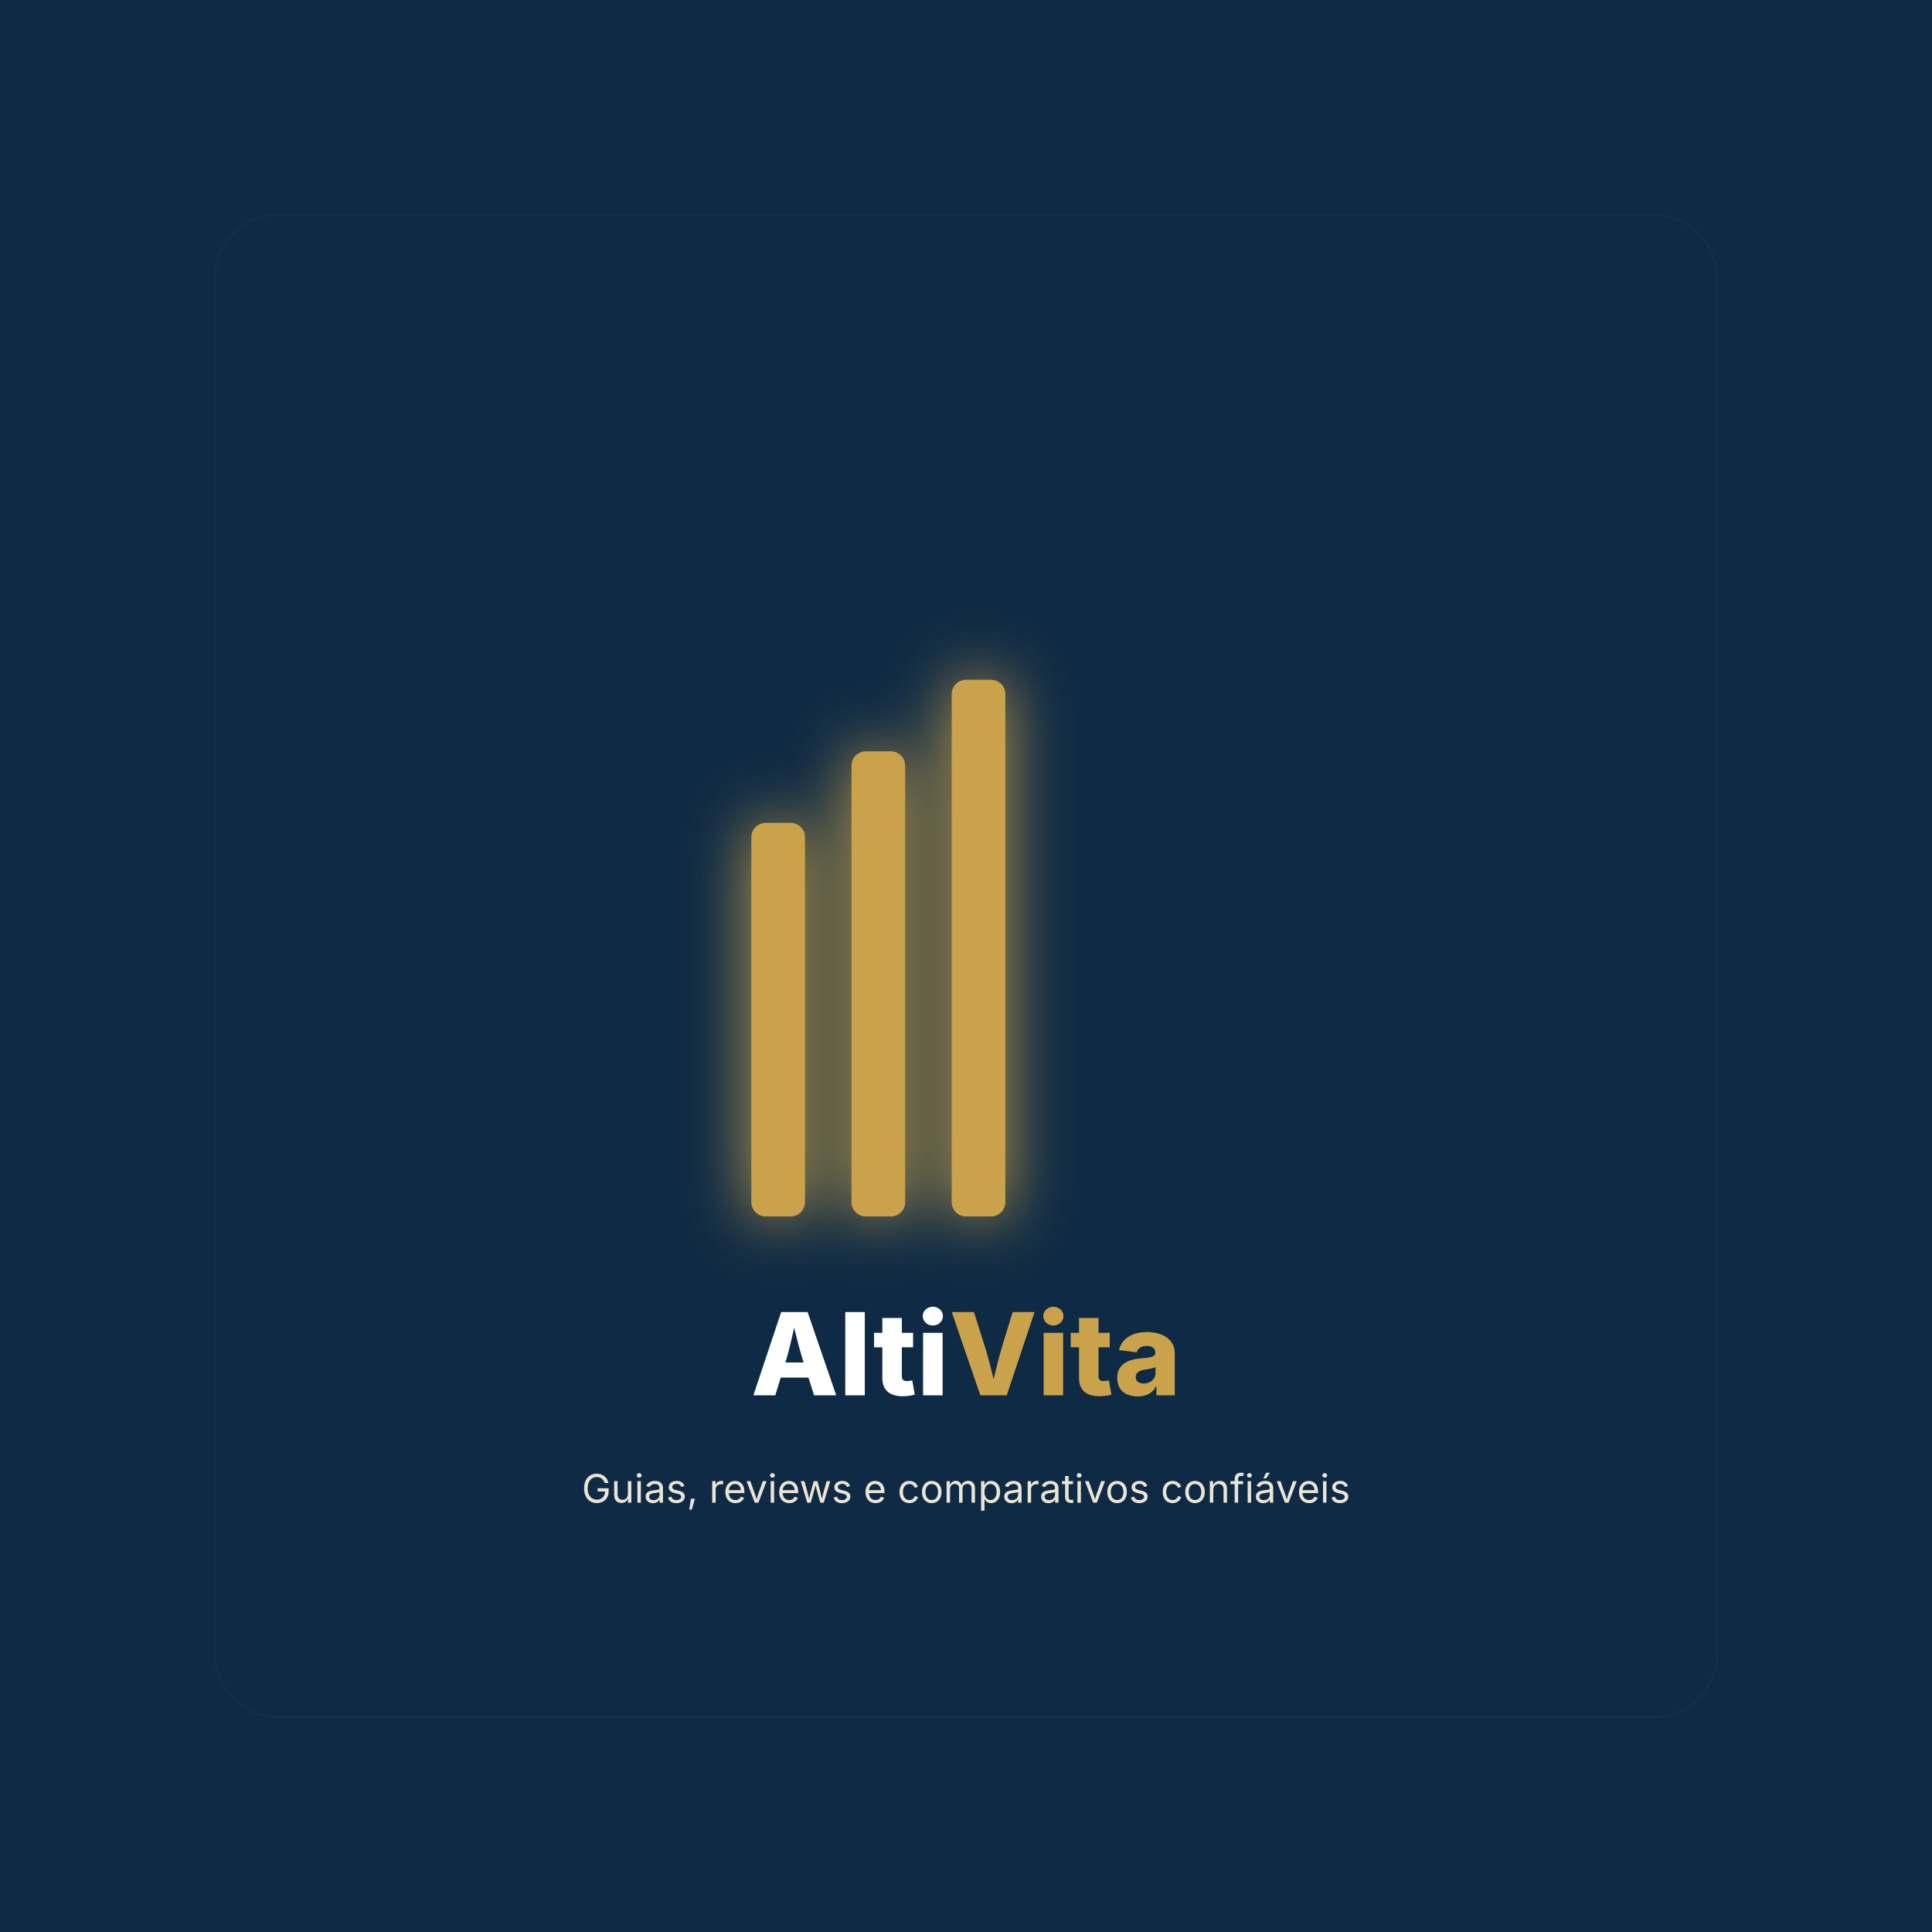
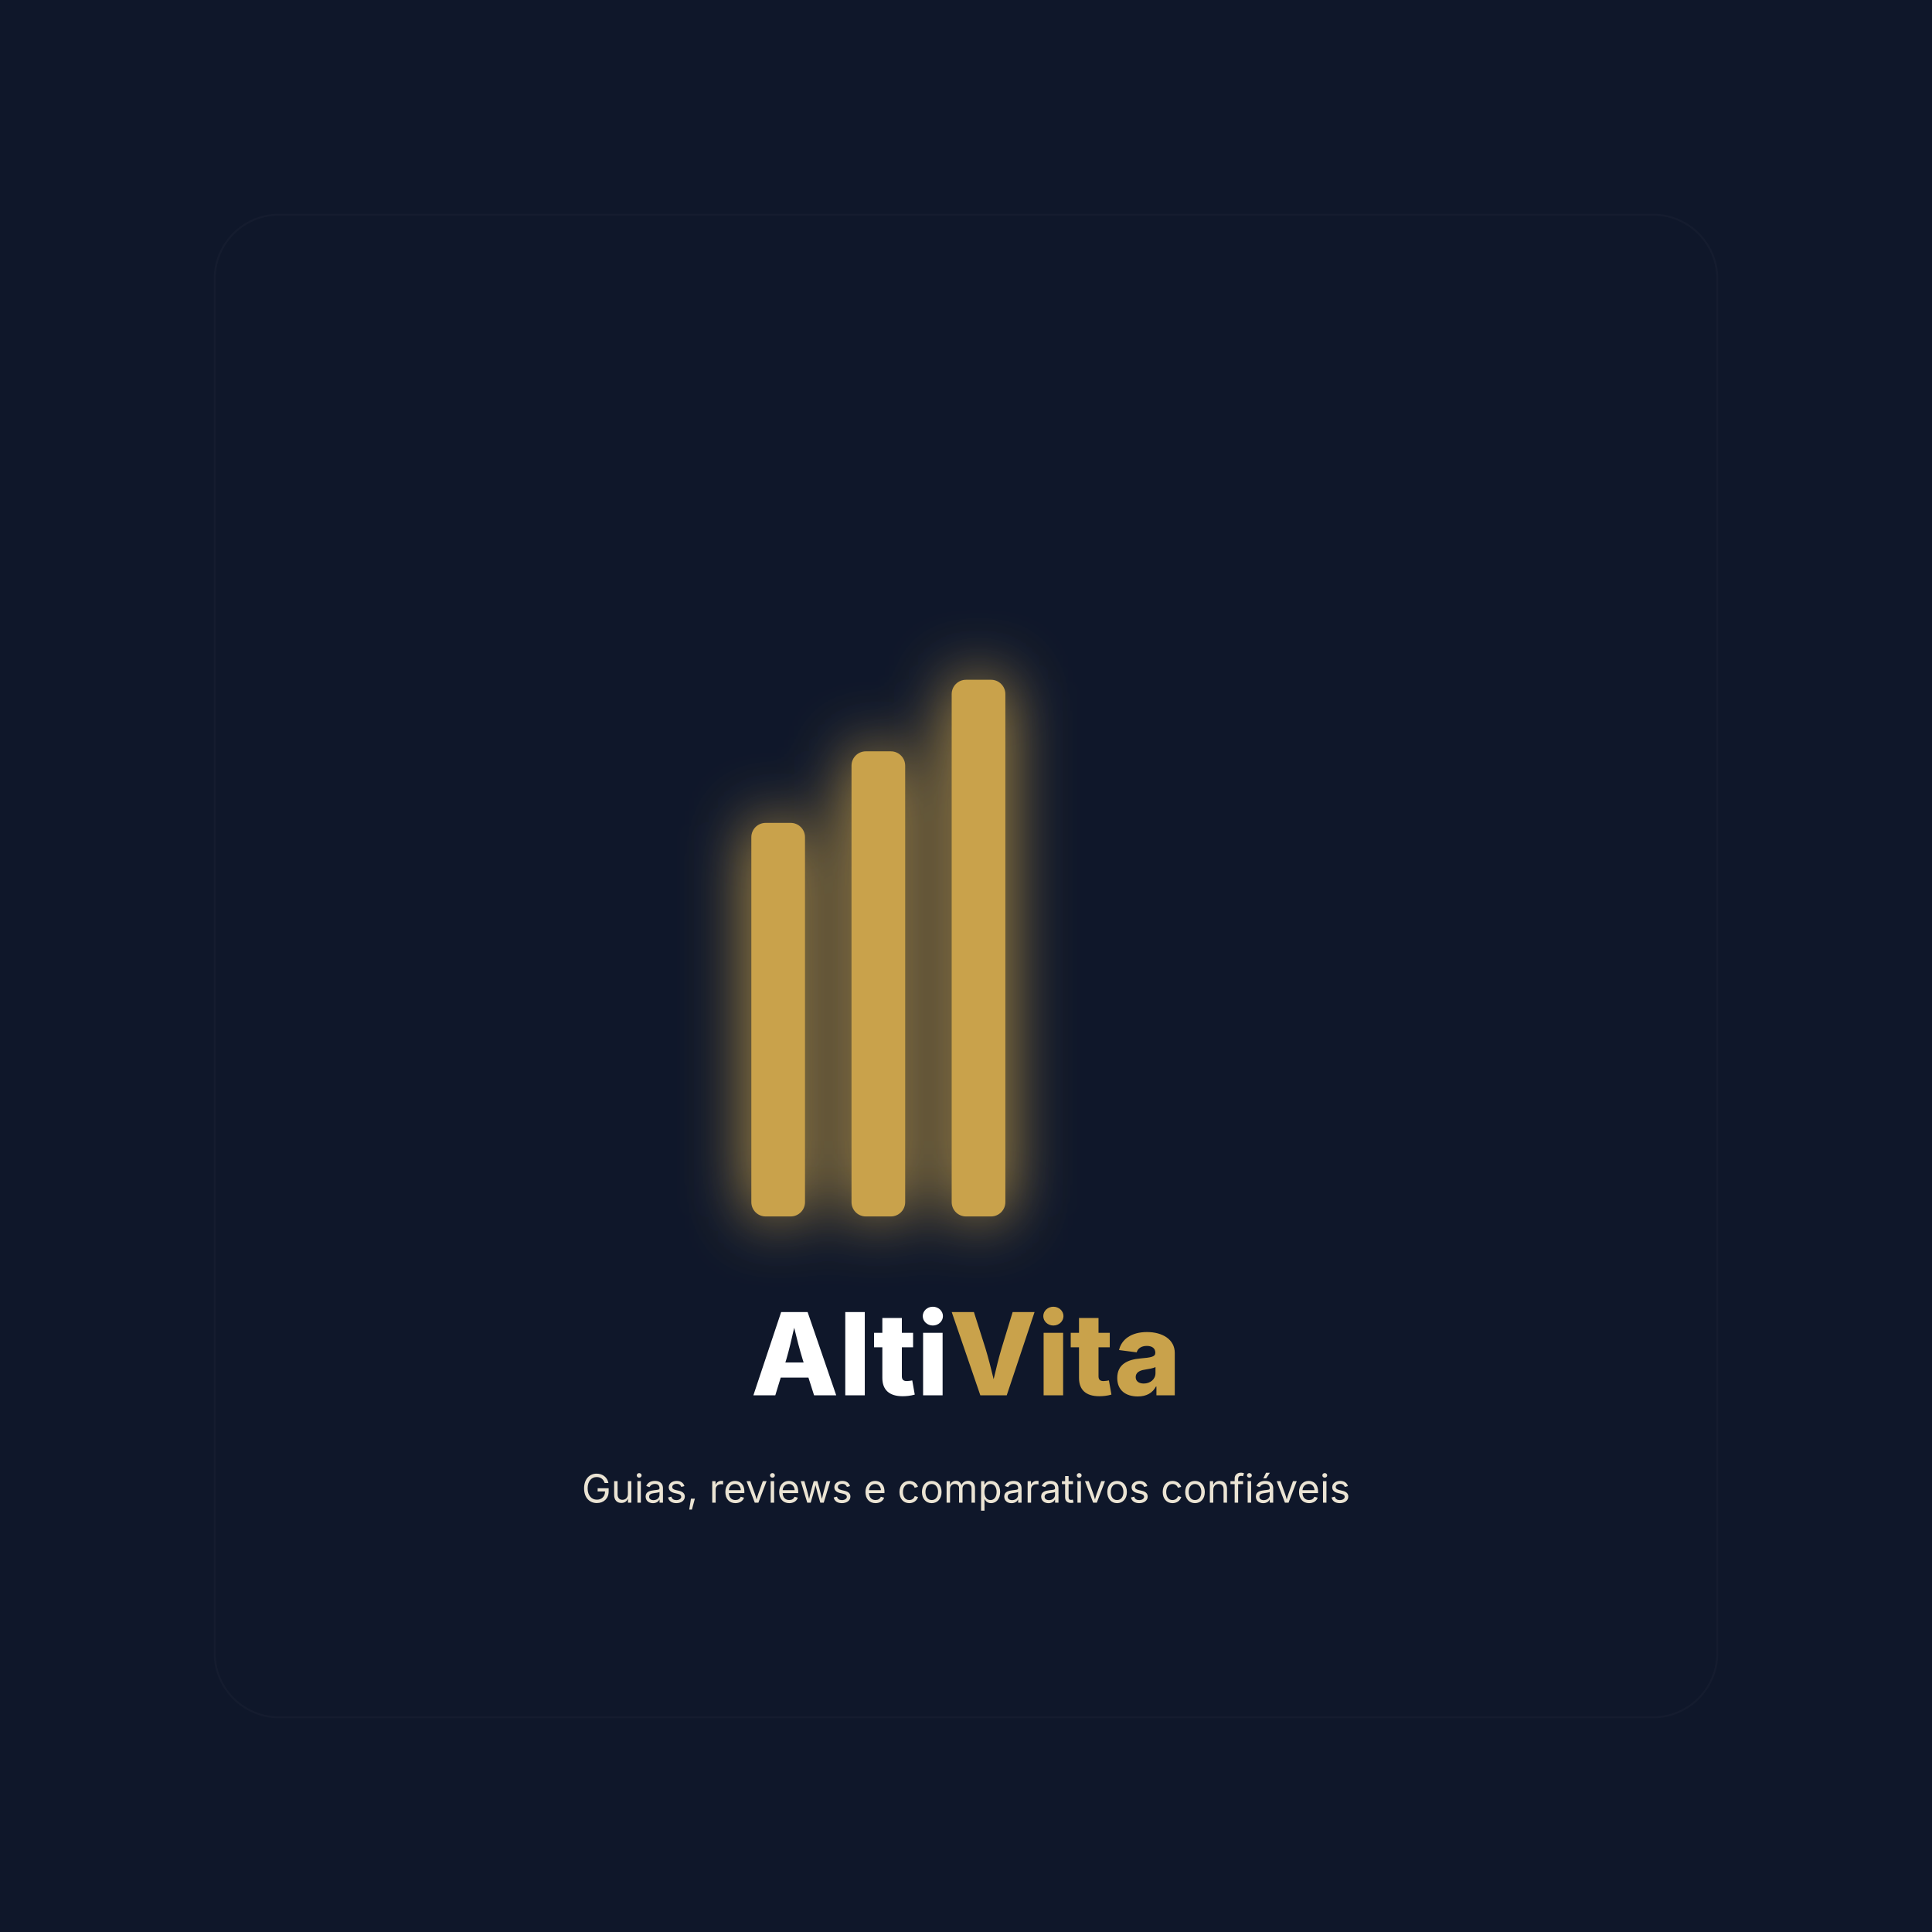
<svg xmlns="http://www.w3.org/2000/svg" width="1080" height="1080" viewBox="0 0 1080 1080">
  <defs>
    <radialGradient id="bg" cx="50%" cy="40%">
      <stop offset="0%" stop-color="#F7ECD4" />
-       <stop offset="100%" stop-color="#0F2A44" />
+       <stop offset="100%" stop-color="#0F172A" />
    </radialGradient>
    <filter id="glow" x="-50%" y="-50%" width="200%" height="200%">
      <feGaussianBlur stdDeviation="18" result="b" />
      <feMerge>
        <feMergeNode in="b" />
        <feMergeNode in="SourceGraphic" />
      </feMerge>
    </filter>
  </defs>
-   <rect width="1080" height="1080" fill="#0F2A44" />
-   <rect x="120" y="120" width="840" height="840" rx="36" fill="#0F2A44" stroke="#ffffff06" />
+   <rect width="1080" height="1080" fill="#0F172A" />
+   <rect x="120" y="120" width="840" height="840" rx="36" fill="#0F172A" stroke="#ffffff06" />
  <g transform="translate(420,300)" filter="url(#glow)">
    <rect x="0" y="160" width="30" height="220" rx="8" fill="#C9A24B" />
    <rect x="56" y="120" width="30" height="260" rx="8" fill="#C9A24B" />
    <rect x="112" y="80" width="30" height="300" rx="8" fill="#C9A24B" />
  </g>
  <text x="540" y="780" font-family="Inter, system-ui, Arial" font-size="64" font-weight="800" fill="#FFFFFF" text-anchor="middle">Alti<tspan fill="#C9A24B">Vita</tspan>
  </text>
  <text x="540" y="840" font-family="Inter, system-ui, Arial" font-size="22" fill="#F6EEDC" opacity="0.95" text-anchor="middle">Guias, reviews e comparativos confiáveis</text>
</svg>
